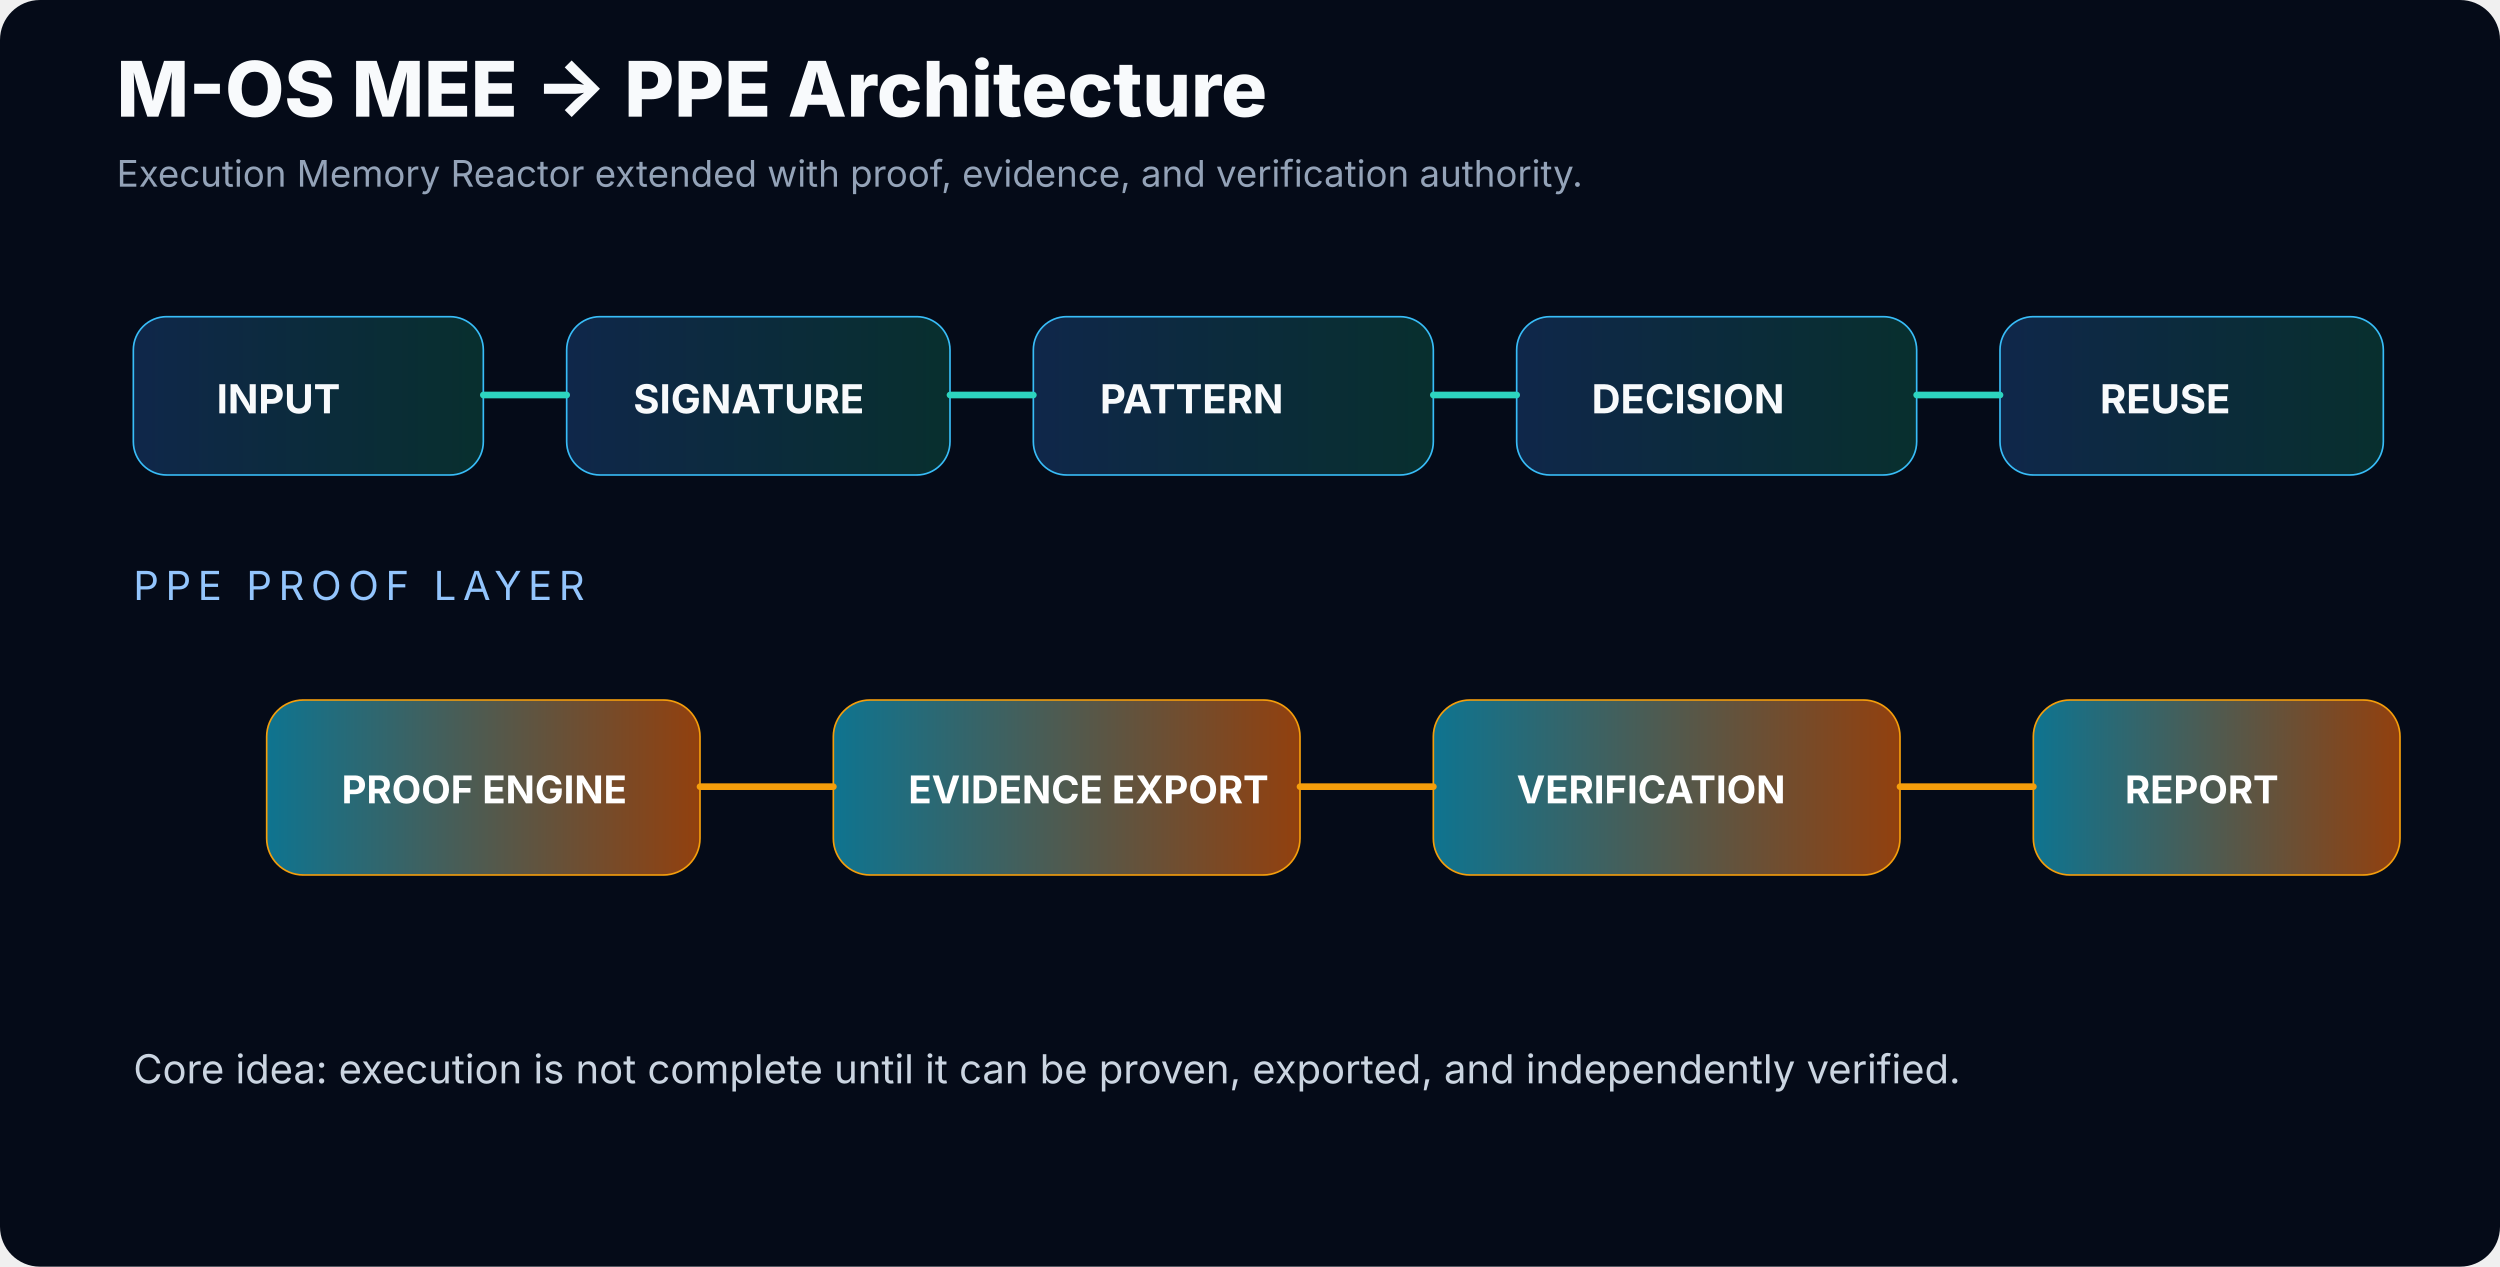
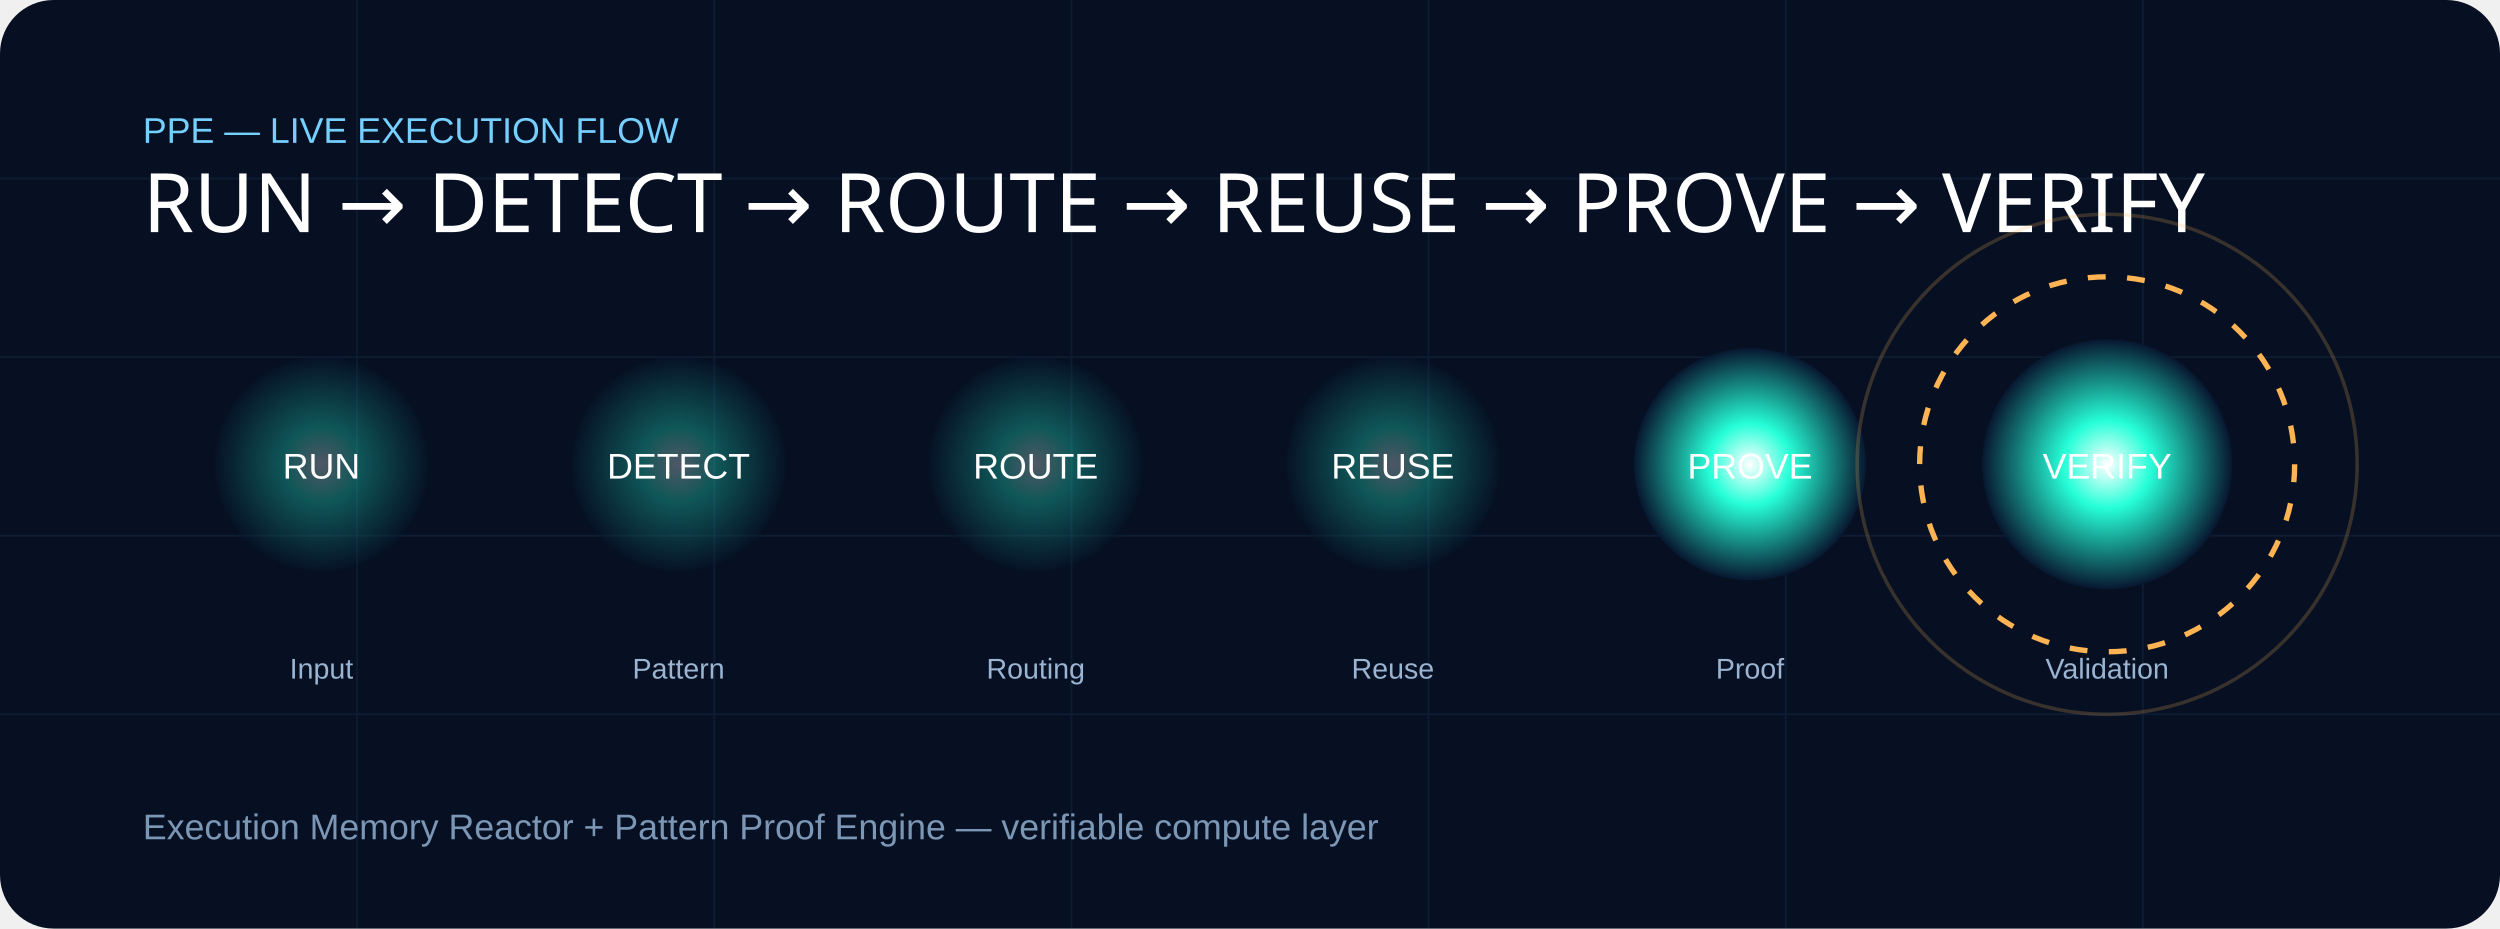
- <svg xmlns="http://www.w3.org/2000/svg" width="1500" height="760" viewBox="0 0 1500 760">
+ <svg xmlns="http://www.w3.org/2000/svg" width="1400" height="520" viewBox="0 0 1400 520">
  <defs>
-     <linearGradient id="box" x1="0" x2="1">
-       <stop offset="0%" stop-color="#0f274a" />
-       <stop offset="100%" stop-color="#082f2e" />
-     </linearGradient>
-     <linearGradient id="proof" x1="0" x2="1">
-       <stop offset="0%" stop-color="#0e7490" />
-       <stop offset="100%" stop-color="#92400e" />
+     <radialGradient id="coreGlow">
+       <stop offset="0%" stop-color="#ffffff" />
+       <stop offset="35%" stop-color="#26ffd8" />
+       <stop offset="100%" stop-color="#07172f" />
+     </radialGradient>
+     <linearGradient id="flow" x1="0" y1="0" x2="1400" y2="0">
+       <stop offset="0%" stop-color="#26ffd8" />
+       <stop offset="0.5" stop-color="#35a7ff" />
+       <stop offset="1" stop-color="#ffb454" />
    </linearGradient>
  </defs>
-   <rect width="1500" height="760" rx="24" fill="#050b18" />
-   <text x="70" y="70" fill="#f8fafc" font-size="46" font-family="Inter, Arial" font-weight="800">
-     M-OS MEE → PPE Architecture
-   </text>
-   <text x="70" y="112" fill="#94a3b8" font-size="22" font-family="Inter, Arial">
-     Execution Memory Reactor extended with proof, evidence, and verification authority.
-   </text>
-   <g font-family="Inter, Arial" font-weight="700" font-size="24">
-     <rect x="80" y="190" width="210" height="95" rx="20" fill="url(#box)" stroke="#38bdf8" />
-     <text x="130" y="248" fill="#f8fafc">INPUT</text>
-     <rect x="340" y="190" width="230" height="95" rx="20" fill="url(#box)" stroke="#38bdf8" />
-     <text x="380" y="248" fill="#f8fafc">SIGNATURE</text>
-     <rect x="620" y="190" width="240" height="95" rx="20" fill="url(#box)" stroke="#38bdf8" />
-     <text x="660" y="248" fill="#f8fafc">PATTERN</text>
-     <rect x="910" y="190" width="240" height="95" rx="20" fill="url(#box)" stroke="#38bdf8" />
-     <text x="955" y="248" fill="#f8fafc">DECISION</text>
-     <rect x="1200" y="190" width="230" height="95" rx="20" fill="url(#box)" stroke="#38bdf8" />
-     <text x="1260" y="248" fill="#f8fafc">REUSE</text>
+   <rect width="1400" height="520" rx="30" fill="#061022" />
+   <g opacity="0.08">
+     <path d="M0 100H1400M0 200H1400M0 300H1400M0 400H1400" stroke="#5aa2ff" />
+     <path d="M200 0V520M400 0V520M600 0V520M800 0V520M1000 0V520M1200 0V520" stroke="#5aa2ff" />
  </g>
-   <g stroke="#2dd4bf" stroke-width="4" stroke-linecap="round">
-     <line x1="290" y1="237" x2="340" y2="237" />
-     <line x1="570" y1="237" x2="620" y2="237" />
-     <line x1="860" y1="237" x2="910" y2="237" />
-     <line x1="1150" y1="237" x2="1200" y2="237" />
+   <text x="80" y="80" fill="#75cfff" font-size="20" font-family="Arial">
+ PPE — LIVE EXECUTION FLOW
+ </text>
+   <text x="80" y="130" fill="#ffffff" font-size="46" font-family="Arial Black">
+ RUN → DETECT → ROUTE → REUSE → PROVE → VERIFY
+ </text>
+   <path d="M150 260 H1250" stroke="url(#flow)" stroke-width="5" stroke-linecap="round" stroke-dasharray="20 1000">
+     <animate attributeName="stroke-dashoffset" from="0" to="-2000" dur="5s" repeatCount="indefinite" />
+   </path>
+   <g font-family="Arial" font-size="20" text-anchor="middle">
+     <g>
+       <circle cx="180" cy="260" r="60" fill="url(#coreGlow)" opacity="0.3">
+         <animate attributeName="opacity" values="0.2;1;0.2" dur="6s" begin="0s" repeatCount="indefinite" />
+       </circle>
+       <text x="180" y="268" fill="#ffffff">RUN</text>
+     </g>
+     <g>
+       <circle cx="380" cy="260" r="60" fill="url(#coreGlow)" opacity="0.3">
+         <animate attributeName="opacity" values="0.2;1;0.2" dur="6s" begin="0.5s" repeatCount="indefinite" />
+       </circle>
+       <text x="380" y="268" fill="#ffffff">DETECT</text>
+     </g>
+     <g>
+       <circle cx="580" cy="260" r="60" fill="url(#coreGlow)" opacity="0.3">
+         <animate attributeName="opacity" values="0.2;1;0.2" dur="6s" begin="1s" repeatCount="indefinite" />
+       </circle>
+       <text x="580" y="268" fill="#ffffff">ROUTE</text>
+     </g>
+     <g>
+       <circle cx="780" cy="260" r="60" fill="url(#coreGlow)" opacity="0.3">
+         <animate attributeName="opacity" values="0.2;1;0.2" dur="6s" begin="1.5s" repeatCount="indefinite" />
+       </circle>
+       <text x="780" y="268" fill="#ffffff">REUSE</text>
+     </g>
+     <g>
+       <circle cx="980" cy="260" r="65" fill="url(#coreGlow)">
+         <animate attributeName="r" values="60;70;60" dur="3s" begin="2s" repeatCount="indefinite" />
+       </circle>
+       <text x="980" y="268" fill="#ffffff">PROVE</text>
+     </g>
+     <g>
+       <circle cx="1180" cy="260" r="70" fill="url(#coreGlow)">
+         <animate attributeName="r" values="65;80;65" dur="3s" begin="2.5s" repeatCount="indefinite" />
+       </circle>
+       <circle cx="1180" cy="260" r="105" stroke="#ffb454" stroke-width="3" fill="none" stroke-dasharray="10 12">
+         <animateTransform attributeName="transform" type="rotate" from="0 1180 260" to="360 1180 260" dur="8s" repeatCount="indefinite" />
+       </circle>
+       <circle cx="1180" cy="260" r="140" stroke="#ffb454" stroke-width="2" opacity="0.2" fill="none">
+         <animate attributeName="r" values="120;160;120" dur="3s" repeatCount="indefinite" />
+       </circle>
+       <text x="1180" y="268" fill="#ffffff">VERIFY</text>
+     </g>
  </g>
-   <text x="80" y="360" fill="#93c5fd" font-size="24" font-family="Inter, Arial" letter-spacing="4">
-     PPE PROOF LAYER
-   </text>
-   <g font-family="Inter, Arial" font-weight="700" font-size="23">
-     <rect x="160" y="420" width="260" height="105" rx="22" fill="url(#proof)" stroke="#f59e0b" />
-     <text x="205" y="482" fill="#fff">PROOF ENGINE</text>
-     <rect x="500" y="420" width="280" height="105" rx="22" fill="url(#proof)" stroke="#f59e0b" />
-     <text x="545" y="482" fill="#fff">EVIDENCE EXPORT</text>
-     <rect x="860" y="420" width="280" height="105" rx="22" fill="url(#proof)" stroke="#f59e0b" />
-     <text x="910" y="482" fill="#fff">VERIFICATION</text>
-     <rect x="1220" y="420" width="220" height="105" rx="22" fill="url(#proof)" stroke="#f59e0b" />
-     <text x="1275" y="482" fill="#fff">REPORT</text>
+   <g font-family="Arial" font-size="16" fill="#9bb4d1" text-anchor="middle">
+     <text x="180" y="380">Input</text>
+     <text x="380" y="380">Pattern</text>
+     <text x="580" y="380">Routing</text>
+     <text x="780" y="380">Reuse</text>
+     <text x="980" y="380">Proof</text>
+     <text x="1180" y="380">Validation</text>
  </g>
-   <g stroke="#f59e0b" stroke-width="4" stroke-linecap="round">
-     <line x1="420" y1="472" x2="500" y2="472" />
-     <line x1="780" y1="472" x2="860" y2="472" />
-     <line x1="1140" y1="472" x2="1220" y2="472" />
-   </g>
-   <text x="80" y="650" fill="#cbd5e1" font-size="24" font-family="Inter, Arial">
-     Core idea: execution is not complete until it can be proven, exported, and independently verified.
-   </text>
+   <text x="80" y="470" fill="#7c97b5" font-size="20" font-family="Arial">
+ Execution Memory Reactor + Pattern Proof Engine — verifiable compute layer
+ </text>
</svg>
